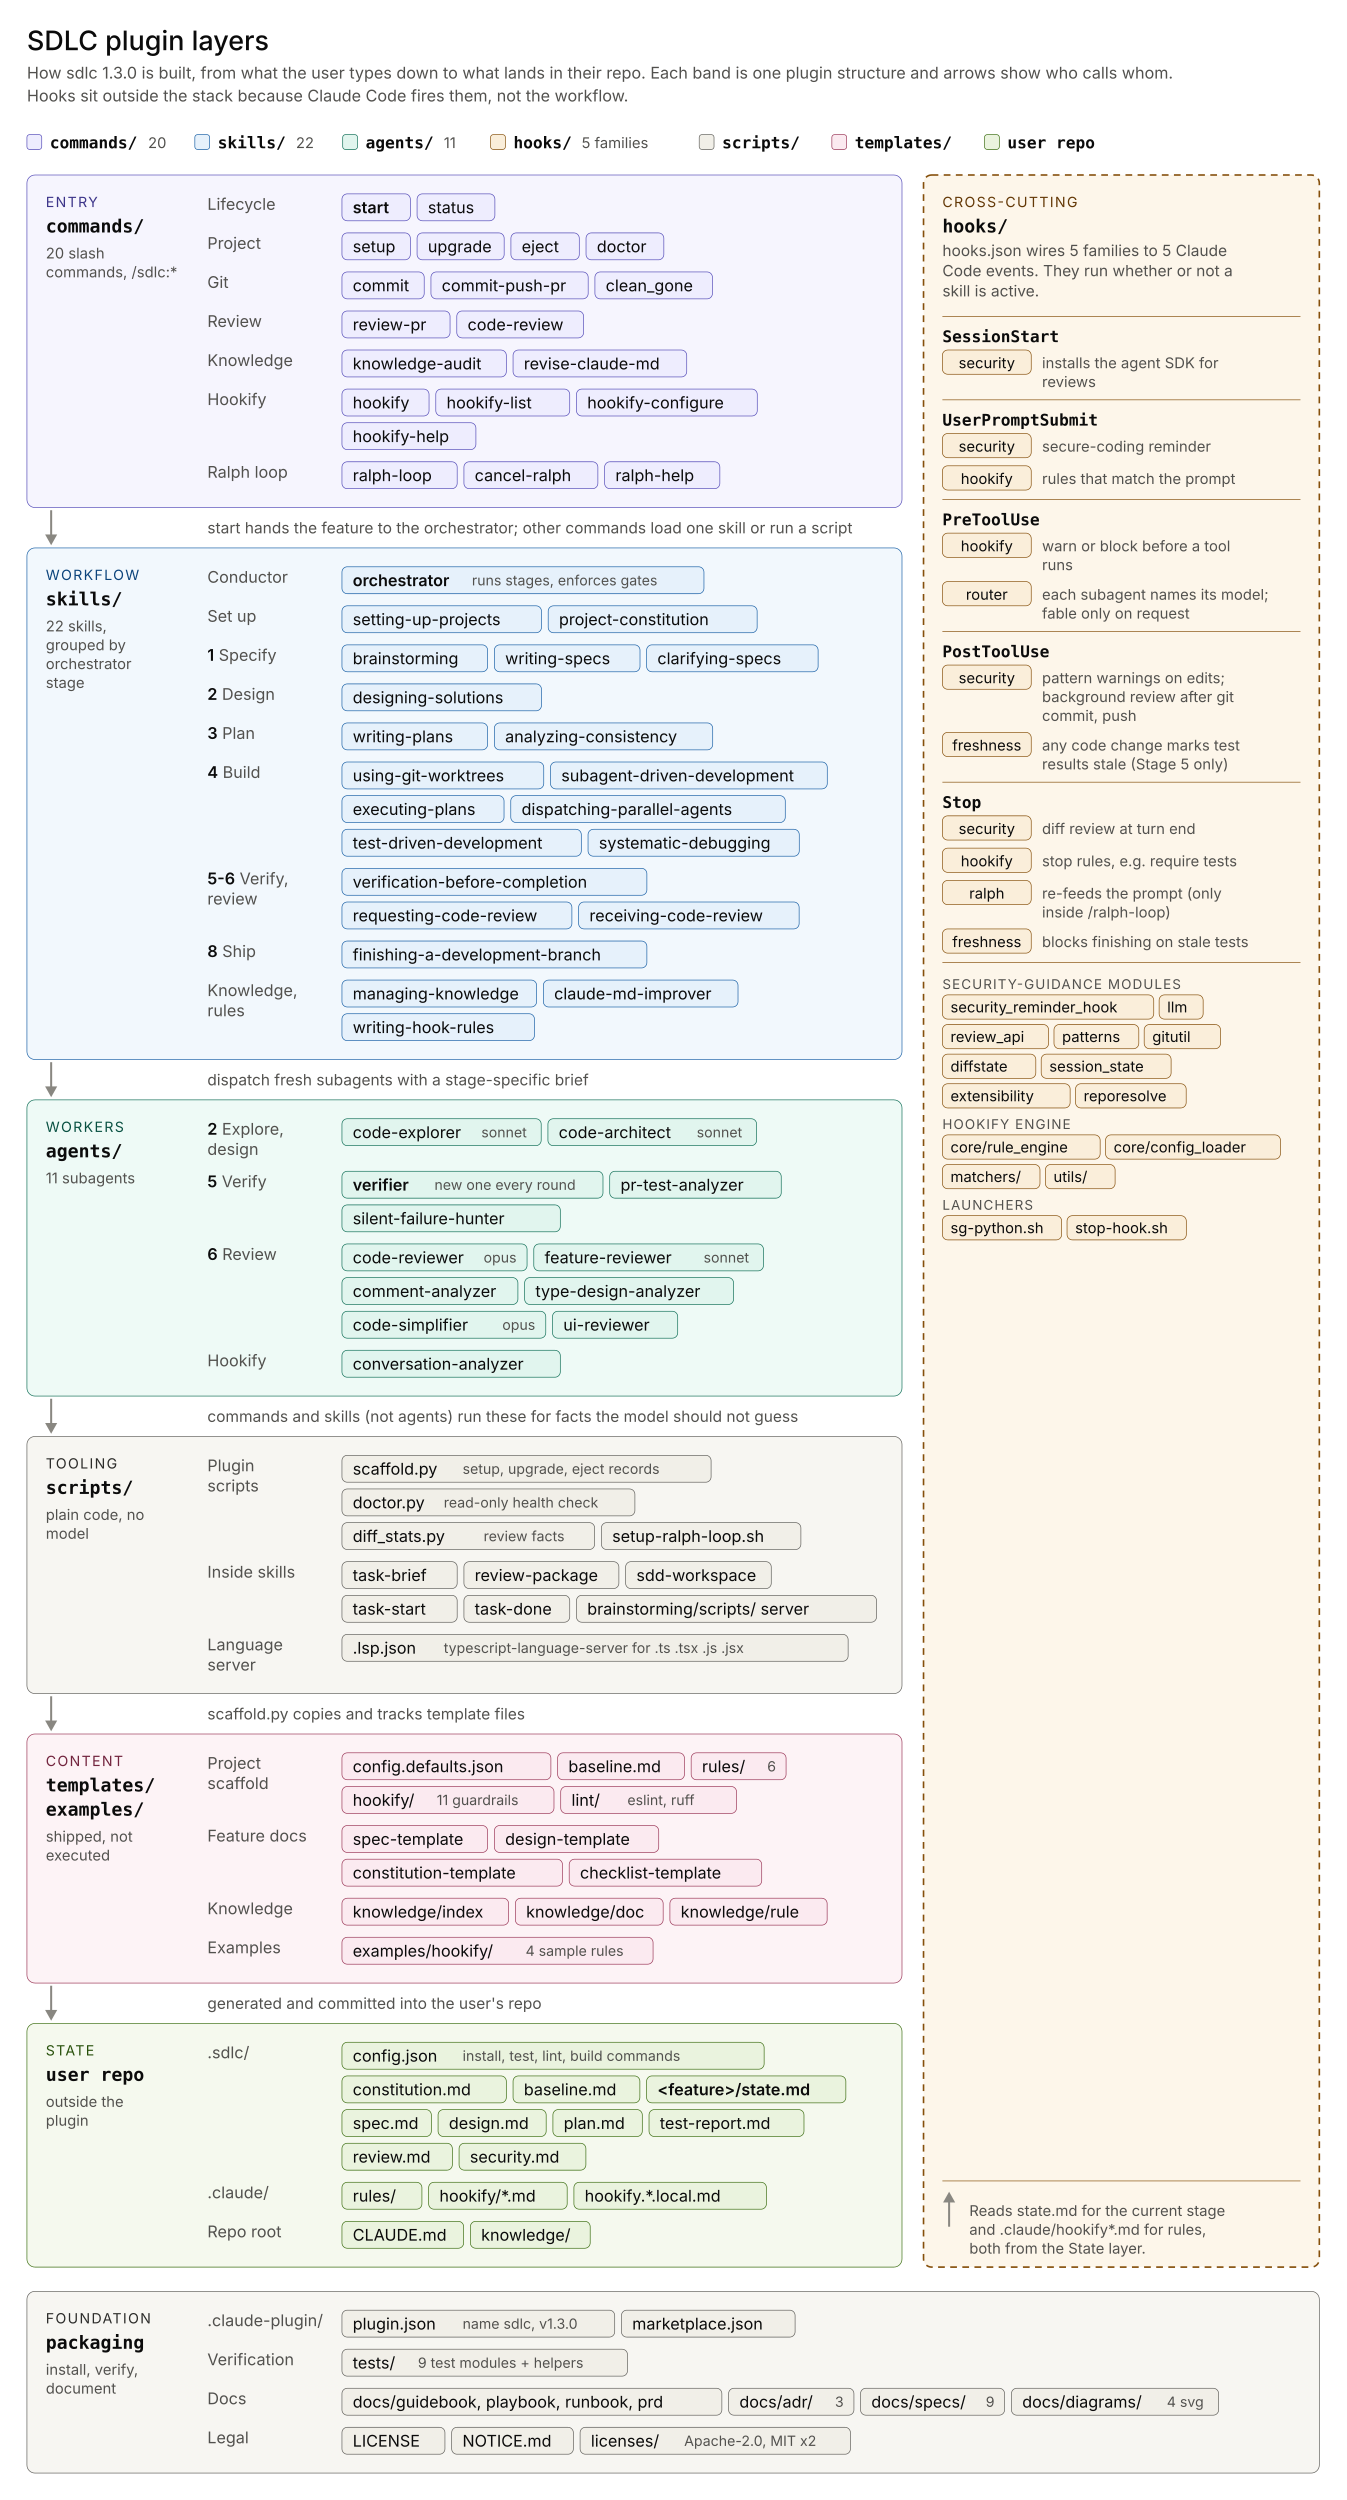
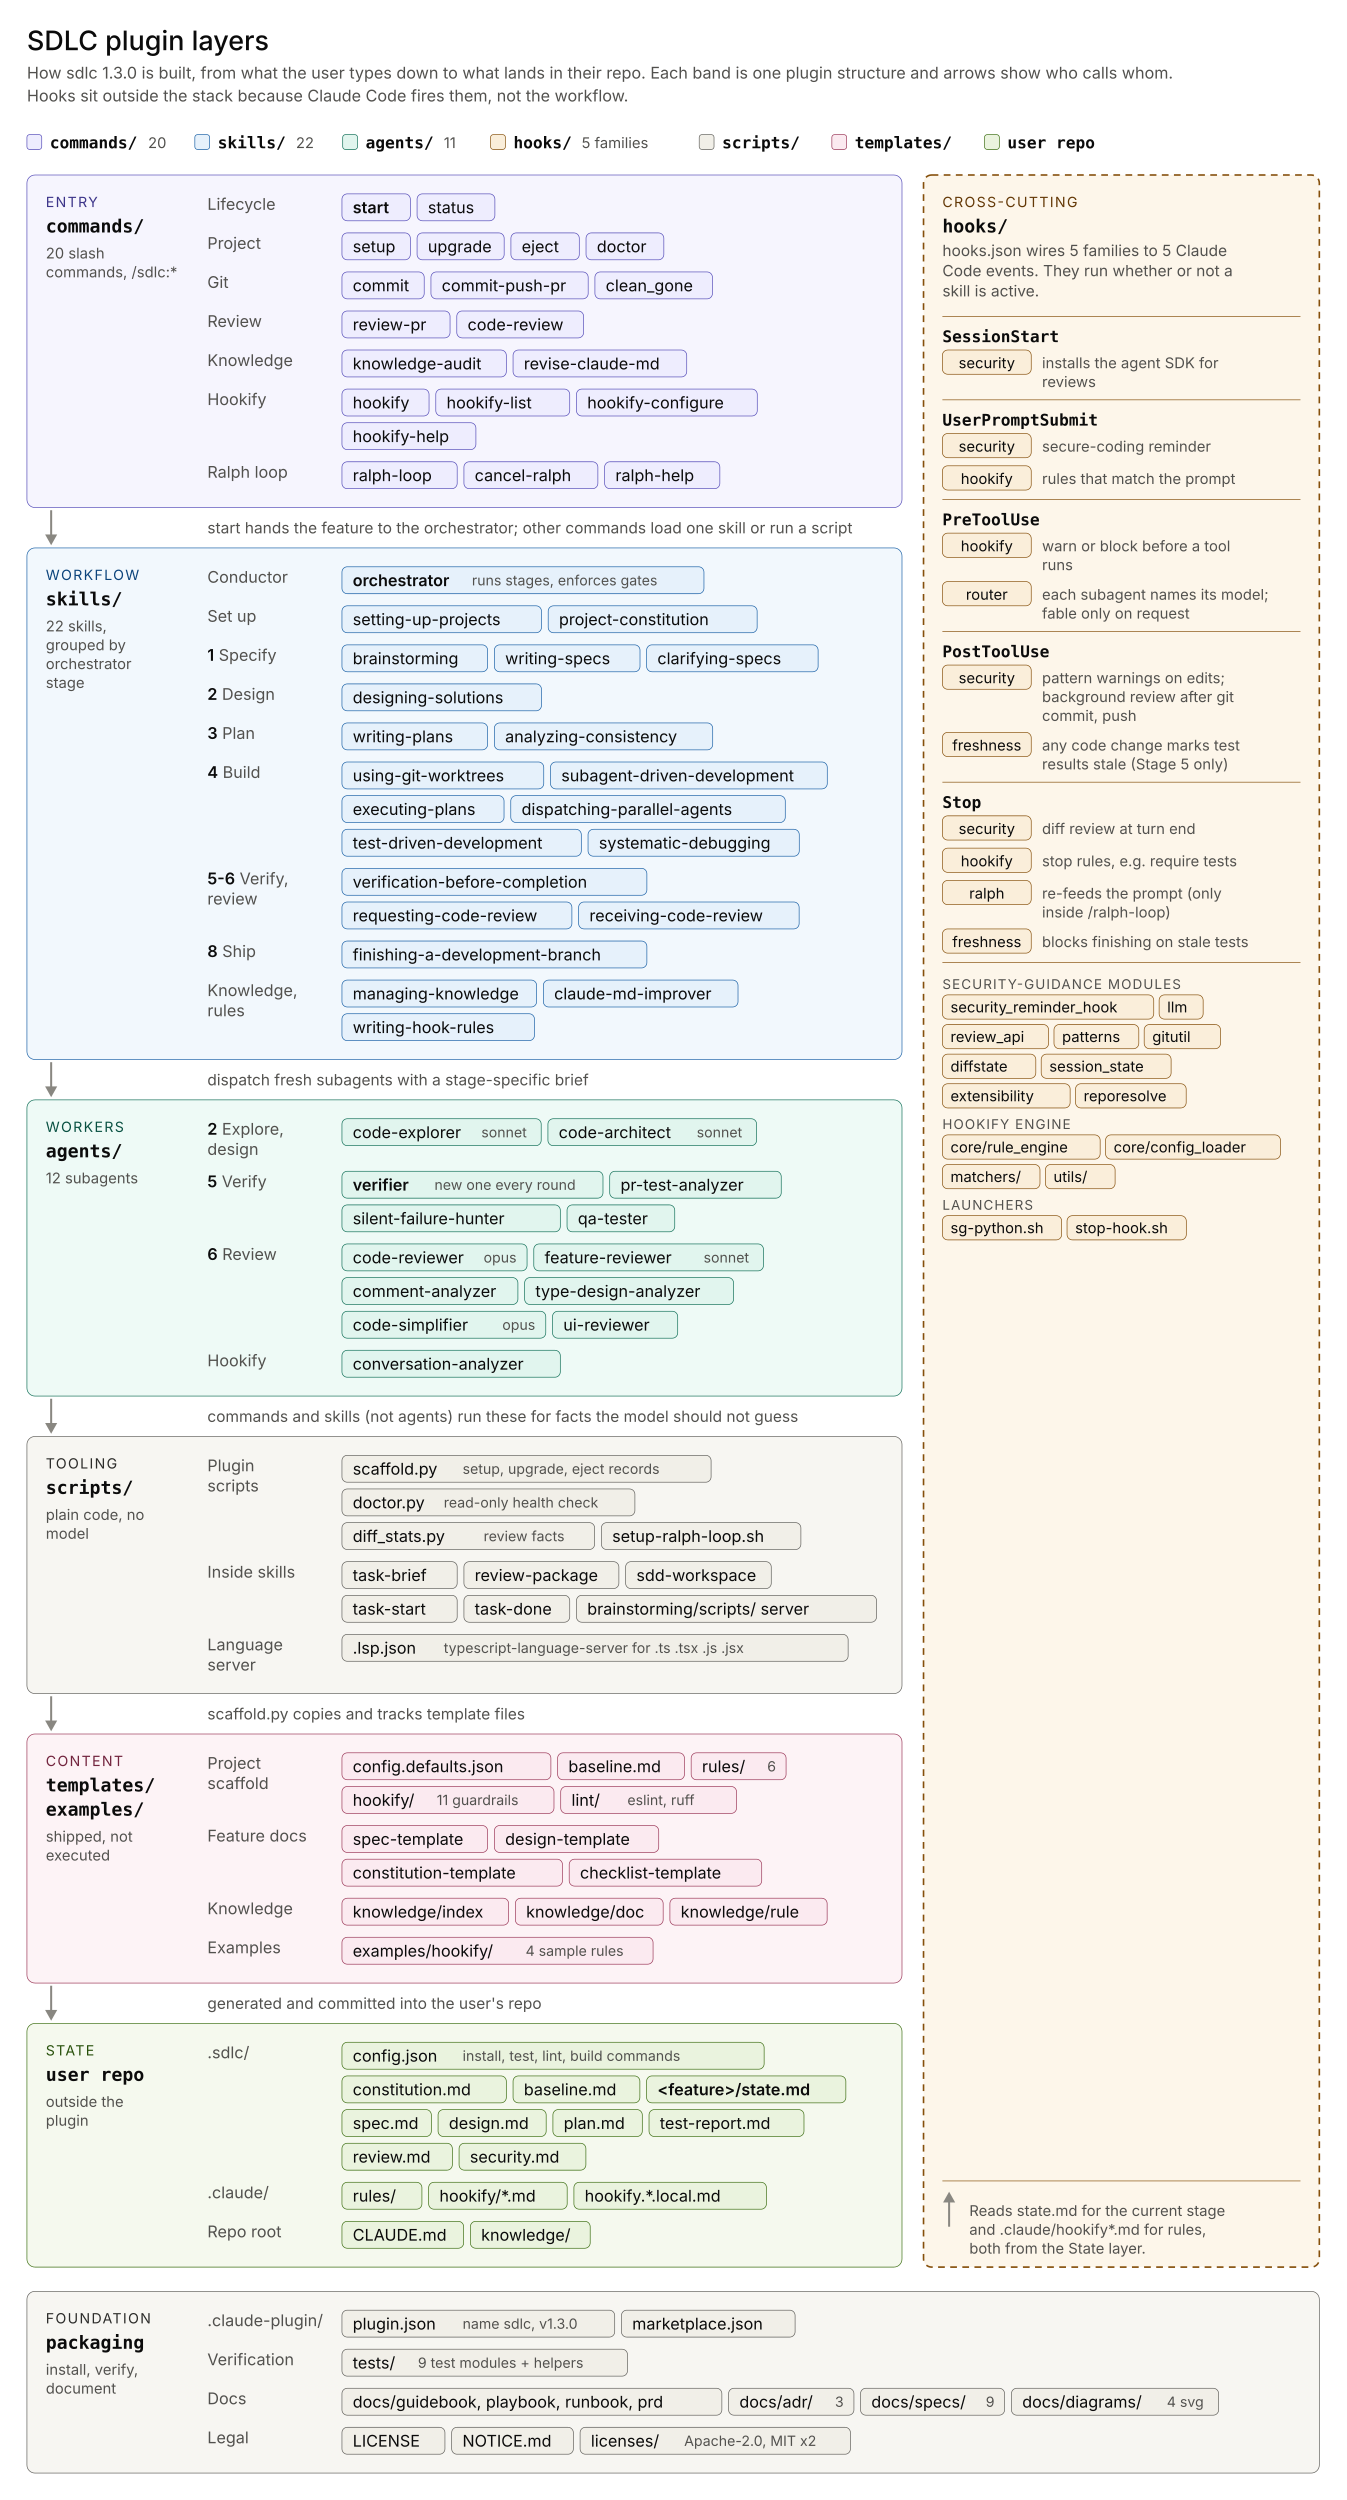
<svg xmlns="http://www.w3.org/2000/svg" width="100%" viewBox="0 0 1000 1857" role="img">
  <style>
text{font-family:anthropic-sans,-apple-system,"system-ui","Segoe UI",sans-serif;dominant-baseline:central;text-anchor:start}
.dir{font-family:ui-monospace,"SF Mono",Menlo,Consolas,monospace;font-weight:600}
.tx{fill:#0b0b0b}.mu{fill:#52514e}
.a{stroke:#898781;stroke-width:1.5;fill:none}.af{fill:#898781}
rect{stroke-width:.5}.sep{stroke-width:.5}
.panel{fill:none;stroke-width:1.2;stroke-dasharray:5 4}
.cmd .bd{fill:#f6f5fe}.cmd .ch{fill:#eeedfe}.cmd .bd,.cmd .ch,.cmd .panel{stroke:#534ab7}.cmd .eb{fill:#3c3489}
.skill .bd{fill:#f2f8fd}.skill .ch{fill:#e6f1fb}.skill .bd,.skill .ch{stroke:#185fa5}.skill .eb{fill:#0c447c}
.agent .bd{fill:#eefaf6}.agent .ch{fill:#e1f5ee}.agent .bd,.agent .ch{stroke:#0f6e56}.agent .eb{fill:#085041}
.hook .ch{fill:#faeeda}.hook .ch,.hook .panel,.hook .sep{stroke:#854f0b}.hook .panel{fill:#fdf6ea}.hook .eb{fill:#633806}
.tool .bd{fill:#f7f6f2}.tool .ch{fill:#f1efe8}.tool .bd,.tool .ch{stroke:#5f5e5a}.tool .eb{fill:#2c2c2a}
.tmpl .bd{fill:#fdf3f6}.tmpl .ch{fill:#fbeaf0}.tmpl .bd,.tmpl .ch{stroke:#993556}.tmpl .eb{fill:#72243e}
.state .bd{fill:#f5f9ee}.state .ch{fill:#eaf3de}.state .bd,.state .ch{stroke:#3b6d11}.state .eb{fill:#27500a}
@media (prefers-color-scheme:dark){
.tx{fill:#f0efea}.mu{fill:#aaa8a2}.a{stroke:#a09e96}.af{fill:#a09e96}
.cmd .bd{fill:#1d1b38}.cmd .ch{fill:#26244a}.cmd .bd,.cmd .ch,.cmd .panel{stroke:#a098f0}.cmd .eb{fill:#cecbfa}
.skill .bd{fill:#0c2036}.skill .ch{fill:#102a44}.skill .bd,.skill .ch{stroke:#6aa8e6}.skill .eb{fill:#b5d4f4}
.agent .bd{fill:#09271f}.agent .ch{fill:#0c3228}.agent .bd,.agent .ch{stroke:#5ac8a5}.agent .eb{fill:#aae6d4}
.hook .ch{fill:#3d2a10}.hook .ch,.hook .panel,.hook .sep{stroke:#e0a04c}.hook .panel{fill:#2f2010}.hook .eb{fill:#f5d9a8}
.tool .bd{fill:#232220}.tool .ch{fill:#2e2d2a}.tool .bd,.tool .ch{stroke:#a09e96}.tool .eb{fill:#d3d1c7}
.tmpl .bd{fill:#2e1520}.tmpl .ch{fill:#44192b}.tmpl .bd,.tmpl .ch{stroke:#e68aa8}.tmpl .eb{fill:#f4c0d1}
.state .bd{fill:#17240c}.state .ch{fill:#1f3310}.state .bd,.state .ch{stroke:#97c459}.state .eb{fill:#c0dd97}
}
</style>
  <text class="tx" x="20" y="30" font-size="20" font-weight="500">SDLC plugin layers</text>
  <text class="mu" x="20" y="54" font-size="12">How sdlc 1.3.0 is built, from what the user types down to what lands in their repo. Each band is one plugin structure and arrows show who calls whom.</text>
  <text class="mu" x="20" y="71" font-size="12">Hooks sit outside the stack because Claude Code fires them, not the workflow.</text>
  <g class="cmd">
    <rect class="ch" x="20" y="100" width="11" height="11" rx="2" />
  </g>
  <text class="tx dir" x="37" y="106" font-size="12">commands/</text>
  <text class="mu" x="109.96" y="106" font-size="11">20</text>
  <g class="skill">
    <rect class="ch" x="144.72" y="100" width="11" height="11" rx="2" />
  </g>
  <text class="tx dir" x="161.72" y="106" font-size="12">skills/</text>
  <text class="mu" x="219.8" y="106" font-size="11">22</text>
  <g class="agent">
    <rect class="ch" x="254.56" y="100" width="11" height="11" rx="2" />
  </g>
  <text class="tx dir" x="271.56" y="106" font-size="12">agents/</text>
  <text class="mu" x="329.64" y="106" font-size="11">11</text>
  <g class="hook">
    <rect class="ch" x="364.4" y="100" width="11" height="11" rx="2" />
  </g>
  <text class="tx dir" x="381.4" y="106" font-size="12">hooks/</text>
  <text class="mu" x="432.04" y="106" font-size="11">5 families</text>
  <g class="tool">
    <rect class="ch" x="519.38" y="100" width="11" height="11" rx="2" />
  </g>
  <text class="tx dir" x="536.38" y="106" font-size="12">scripts/</text>
  <g class="tmpl">
    <rect class="ch" x="617.9" y="100" width="11" height="11" rx="2" />
  </g>
  <text class="tx dir" x="634.9" y="106" font-size="12">templates/</text>
  <g class="state">
    <rect class="ch" x="731.3" y="100" width="11" height="11" rx="2" />
  </g>
  <text class="tx dir" x="748.3" y="106" font-size="12">user repo</text>
  <g class="cmd">
    <rect class="bd" x="20" y="130" width="650" height="247.0" rx="6" />
    <text class="eb" x="34.0" y="150.0" font-size="10.5" letter-spacing="1">ENTRY</text>
    <text class="dir tx" x="34.0" y="168.0" font-size="13.5">commands/</text>
    <text class="mu" x="34.0" y="188.0" font-size="11">20 slash</text>
    <text class="mu" x="34.0" y="202.0" font-size="11">commands, /sdlc:*</text>
    <text class="mu" x="154.0" y="151.5" font-size="12">Lifecycle</text>
    <rect class="ch" x="254.0" y="144.0" width="50.8" height="20" rx="4" stroke-width="1.2" />
    <text class="tx" x="262.0" y="154.0" font-size="12" font-weight="600">start</text>
    <rect class="ch" x="309.8" y="144.0" width="57.8" height="20" rx="4" />
    <text class="tx" x="317.8" y="154.0" font-size="12">status</text>
    <text class="mu" x="154.0" y="180.5" font-size="12">Project</text>
    <rect class="ch" x="254.0" y="173.0" width="50.8" height="20" rx="4" />
    <text class="tx" x="262.0" y="183.0" font-size="12">setup</text>
    <rect class="ch" x="309.8" y="173.0" width="64.7" height="20" rx="4" />
    <text class="tx" x="317.8" y="183.0" font-size="12">upgrade</text>
    <rect class="ch" x="379.5" y="173.0" width="50.8" height="20" rx="4" />
    <text class="tx" x="387.5" y="183.0" font-size="12">eject</text>
    <rect class="ch" x="435.3" y="173.0" width="57.8" height="20" rx="4" />
    <text class="tx" x="443.3" y="183.0" font-size="12">doctor</text>
    <text class="mu" x="154.0" y="209.5" font-size="12">Git</text>
    <rect class="ch" x="254.0" y="202.0" width="61.1" height="20" rx="4" />
    <text class="tx" x="262.0" y="212.0" font-size="12">commit</text>
    <rect class="ch" x="320.1" y="202.0" width="116.8" height="20" rx="4" />
    <text class="tx" x="328.1" y="212.0" font-size="12">commit-push-pr</text>
    <rect class="ch" x="441.9" y="202.0" width="87.3" height="20" rx="4" />
    <text class="tx" x="449.9" y="212.0" font-size="12">clean_gone</text>
    <text class="mu" x="154.0" y="238.5" font-size="12">Review</text>
    <rect class="ch" x="254.0" y="231.0" width="80.3" height="20" rx="4" />
    <text class="tx" x="262.0" y="241.0" font-size="12">review-pr</text>
    <rect class="ch" x="339.3" y="231.0" width="94.2" height="20" rx="4" />
    <text class="tx" x="347.3" y="241.0" font-size="12">code-review</text>
    <text class="mu" x="154.0" y="267.5" font-size="12">Knowledge</text>
    <rect class="ch" x="254.0" y="260.0" width="122.1" height="20" rx="4" />
    <text class="tx" x="262.0" y="270.0" font-size="12">knowledge-audit</text>
    <rect class="ch" x="381.1" y="260.0" width="129.0" height="20" rx="4" />
    <text class="tx" x="389.1" y="270.0" font-size="12">revise-claude-md</text>
    <text class="mu" x="154.0" y="296.5" font-size="12">Hookify</text>
    <rect class="ch" x="254.0" y="289.0" width="64.7" height="20" rx="4" />
    <text class="tx" x="262.0" y="299.0" font-size="12">hookify</text>
    <rect class="ch" x="323.7" y="289.0" width="99.5" height="20" rx="4" />
    <text class="tx" x="331.7" y="299.0" font-size="12">hookify-list</text>
    <rect class="ch" x="428.2" y="289.0" width="134.3" height="20" rx="4" />
    <text class="tx" x="436.2" y="299.0" font-size="12">hookify-configure</text>
    <rect class="ch" x="254.0" y="314.0" width="99.5" height="20" rx="4" />
    <text class="tx" x="262.0" y="324.0" font-size="12">hookify-help</text>
    <text class="mu" x="154.0" y="350.5" font-size="12">Ralph loop</text>
    <rect class="ch" x="254.0" y="343.0" width="85.6" height="20" rx="4" />
    <text class="tx" x="262.0" y="353.0" font-size="12">ralph-loop</text>
    <rect class="ch" x="344.6" y="343.0" width="99.5" height="20" rx="4" />
    <text class="tx" x="352.6" y="353.0" font-size="12">cancel-ralph</text>
    <rect class="ch" x="449.1" y="343.0" width="85.6" height="20" rx="4" />
    <text class="tx" x="457.1" y="353.0" font-size="12">ralph-help</text>
  </g>
  <line class="a" x1="38" y1="379" x2="38" y2="398" />
  <polygon class="af" points="33.5,397 42.5,397 38,405" />
  <text class="mu" x="154.0" y="392.0" font-size="11.5">start hands the feature to the orchestrator; other commands load one skill or run a script</text>
  <g class="skill">
    <rect class="bd" x="20" y="407" width="650" height="380.0" rx="6" />
    <text class="eb" x="34.0" y="427.0" font-size="10.5" letter-spacing="1">WORKFLOW</text>
    <text class="dir tx" x="34.0" y="445.0" font-size="13.5">skills/</text>
    <text class="mu" x="34.0" y="465.0" font-size="11">22 skills,</text>
    <text class="mu" x="34.0" y="479.0" font-size="11">grouped by</text>
    <text class="mu" x="34.0" y="493.0" font-size="11">orchestrator</text>
    <text class="mu" x="34.0" y="507.0" font-size="11">stage</text>
    <text class="mu" x="154.0" y="428.5" font-size="12">Conductor</text>
    <rect class="ch" x="254.0" y="421.0" width="268.9" height="20" rx="4" stroke-width="1.2" />
    <text class="tx" x="262.0" y="431.0" font-size="12" font-weight="600">orchestrator</text>
    <text class="mu" x="350.5" y="431.0" font-size="10.5">runs stages, enforces gates</text>
    <text class="mu" x="154.0" y="457.5" font-size="12">Set up</text>
    <rect class="ch" x="254.0" y="450.0" width="148.2" height="20" rx="4" />
    <text class="tx" x="262.0" y="460.0" font-size="12">setting-up-projects</text>
    <rect class="ch" x="407.2" y="450.0" width="155.2" height="20" rx="4" />
    <text class="tx" x="415.2" y="460.0" font-size="12">project-constitution</text>
    <text class="mu" x="154" y="486.5" font-size="12">
      <tspan class="tx" font-weight="600">1</tspan> Specify</text>
    <rect class="ch" x="254.0" y="479.0" width="108.2" height="20" rx="4" />
    <text class="tx" x="262.0" y="489.0" font-size="12">brainstorming</text>
    <rect class="ch" x="367.2" y="479.0" width="108.2" height="20" rx="4" />
    <text class="tx" x="375.2" y="489.0" font-size="12">writing-specs</text>
    <rect class="ch" x="480.3" y="479.0" width="127.4" height="20" rx="4" />
    <text class="tx" x="488.3" y="489.0" font-size="12">clarifying-specs</text>
    <text class="mu" x="154" y="515.5" font-size="12">
      <tspan class="tx" font-weight="600">2</tspan> Design</text>
    <rect class="ch" x="254.0" y="508.0" width="148.2" height="20" rx="4" />
    <text class="tx" x="262.0" y="518.0" font-size="12">designing-solutions</text>
    <text class="mu" x="154" y="544.5" font-size="12">
      <tspan class="tx" font-weight="600">3</tspan> Plan</text>
    <rect class="ch" x="254.0" y="537.0" width="108.2" height="20" rx="4" />
    <text class="tx" x="262.0" y="547.0" font-size="12">writing-plans</text>
    <rect class="ch" x="367.2" y="537.0" width="162.2" height="20" rx="4" />
    <text class="tx" x="375.2" y="547.0" font-size="12">analyzing-consistency</text>
    <text class="mu" x="154" y="573.5" font-size="12">
      <tspan class="tx" font-weight="600">4</tspan> Build</text>
    <rect class="ch" x="254.0" y="566.0" width="149.9" height="20" rx="4" />
    <text class="tx" x="262.0" y="576.0" font-size="12">using-git-worktrees</text>
    <rect class="ch" x="408.9" y="566.0" width="205.6" height="20" rx="4" />
    <text class="tx" x="416.9" y="576.0" font-size="12">subagent-driven-development</text>
    <rect class="ch" x="254.0" y="591.0" width="120.4" height="20" rx="4" />
    <text class="tx" x="262.0" y="601.0" font-size="12">executing-plans</text>
    <rect class="ch" x="379.4" y="591.0" width="203.9" height="20" rx="4" />
    <text class="tx" x="387.4" y="601.0" font-size="12">dispatching-parallel-agents</text>
    <rect class="ch" x="254.0" y="616.0" width="177.8" height="20" rx="4" />
    <text class="tx" x="262.0" y="626.0" font-size="12">test-driven-development</text>
    <rect class="ch" x="436.8" y="616.0" width="156.9" height="20" rx="4" />
    <text class="tx" x="444.8" y="626.0" font-size="12">systematic-debugging</text>
    <text class="mu" x="154" y="652.5" font-size="12">
      <tspan class="tx" font-weight="600">5-6</tspan> Verify,</text>
    <text class="mu" x="154.0" y="667.5" font-size="12">review</text>
    <rect class="ch" x="254.0" y="645.0" width="226.5" height="20" rx="4" />
    <text class="tx" x="262.0" y="655.0" font-size="12">verification-before-completion</text>
    <rect class="ch" x="254.0" y="670.0" width="170.8" height="20" rx="4" />
    <text class="tx" x="262.0" y="680.0" font-size="12">requesting-code-review</text>
    <rect class="ch" x="429.8" y="670.0" width="163.8" height="20" rx="4" />
    <text class="tx" x="437.8" y="680.0" font-size="12">receiving-code-review</text>
    <text class="mu" x="154" y="706.5" font-size="12">
      <tspan class="tx" font-weight="600">8</tspan> Ship</text>
    <rect class="ch" x="254.0" y="699.0" width="226.5" height="20" rx="4" />
    <text class="tx" x="262.0" y="709.0" font-size="12">finishing-a-development-branch</text>
    <text class="mu" x="154.0" y="735.5" font-size="12">Knowledge,</text>
    <text class="mu" x="154.0" y="750.5" font-size="12">rules</text>
    <rect class="ch" x="254.0" y="728.0" width="144.6" height="20" rx="4" />
    <text class="tx" x="262.0" y="738.0" font-size="12">managing-knowledge</text>
    <rect class="ch" x="403.6" y="728.0" width="144.6" height="20" rx="4" />
    <text class="tx" x="411.6" y="738.0" font-size="12">claude-md-improver</text>
    <rect class="ch" x="254.0" y="753.0" width="143.0" height="20" rx="4" />
    <text class="tx" x="262.0" y="763.0" font-size="12">writing-hook-rules</text>
  </g>
  <line class="a" x1="38" y1="789" x2="38" y2="808" />
  <polygon class="af" points="33.5,807 42.5,807 38,815" />
  <text class="mu" x="154.0" y="802.0" font-size="11.5">dispatch fresh subagents with a stage-specific brief</text>
  <g class="agent">
    <rect class="bd" x="20" y="817" width="650" height="220.0" rx="6" />
    <text class="eb" x="34.0" y="837.0" font-size="10.5" letter-spacing="1">WORKERS</text>
    <text class="dir tx" x="34.0" y="855.0" font-size="13.5">agents/</text>
-     <text class="mu" x="34.0" y="875.0" font-size="11">11 subagents</text>
+     <text class="mu" x="34.0" y="875.0" font-size="11">12 subagents</text>
    <text class="mu" x="154" y="838.5" font-size="12">
      <tspan class="tx" font-weight="600">2</tspan> Explore,</text>
    <text class="mu" x="154.0" y="853.5" font-size="12">design</text>
    <rect class="ch" x="254.0" y="831.0" width="148.0" height="20" rx="4" />
    <text class="tx" x="262.0" y="841.0" font-size="12">code-explorer</text>
    <text class="mu" x="357.5" y="841.0" font-size="10.5">sonnet</text>
    <rect class="ch" x="407.0" y="831.0" width="155.0" height="20" rx="4" />
    <text class="tx" x="415.0" y="841.0" font-size="12">code-architect</text>
    <text class="mu" x="517.5" y="841.0" font-size="10.5">sonnet</text>
    <text class="mu" x="154" y="877.5" font-size="12">
      <tspan class="tx" font-weight="600">5</tspan> Verify</text>
    <rect class="ch" x="254.0" y="870.0" width="193.9" height="20" rx="4" stroke-width="1.2" />
    <text class="tx" x="262.0" y="880.0" font-size="12" font-weight="600">verifier</text>
    <text class="mu" x="322.7" y="880.0" font-size="10.5">new one every round</text>
    <rect class="ch" x="452.9" y="870.0" width="127.4" height="20" rx="4" />
    <text class="tx" x="460.9" y="880.0" font-size="12">pr-test-analyzer</text>
    <rect class="ch" x="254.0" y="895.0" width="162.2" height="20" rx="4" />
    <text class="tx" x="262.0" y="905.0" font-size="12">silent-failure-hunter</text>
+     <rect class="ch" x="421.2" y="895.0" width="80.0" height="20" rx="4" />
+     <text class="tx" x="429.2" y="905.0" font-size="12">qa-tester</text>
    <text class="mu" x="154" y="931.5" font-size="12">
      <tspan class="tx" font-weight="600">6</tspan> Review</text>
    <rect class="ch" x="254.0" y="924.0" width="137.5" height="20" rx="4" />
    <text class="tx" x="262.0" y="934.0" font-size="12">code-reviewer</text>
    <text class="mu" x="359.2" y="934.0" font-size="10.5">opus</text>
    <rect class="ch" x="396.5" y="924.0" width="170.6" height="20" rx="4" />
    <text class="tx" x="404.5" y="934.0" font-size="12">feature-reviewer</text>
    <text class="mu" x="522.6" y="934.0" font-size="10.5">sonnet</text>
    <rect class="ch" x="254.0" y="949.0" width="130.7" height="20" rx="4" />
    <text class="tx" x="262.0" y="959.0" font-size="12">comment-analyzer</text>
    <rect class="ch" x="389.7" y="949.0" width="155.2" height="20" rx="4" />
    <text class="tx" x="397.7" y="959.0" font-size="12">type-design-analyzer</text>
    <rect class="ch" x="254.0" y="974.0" width="151.4" height="20" rx="4" />
    <text class="tx" x="262.0" y="984.0" font-size="12">code-simplifier</text>
    <text class="mu" x="373.1" y="984.0" font-size="10.5">opus</text>
    <rect class="ch" x="410.4" y="974.0" width="93.0" height="20" rx="4" />
    <text class="tx" x="418.4" y="984.0" font-size="12">ui-reviewer</text>
    <text class="mu" x="154.0" y="1010.5" font-size="12">Hookify</text>
    <rect class="ch" x="254.0" y="1003.0" width="162.2" height="20" rx="4" />
    <text class="tx" x="262.0" y="1013.0" font-size="12">conversation-analyzer</text>
  </g>
  <line class="a" x1="38" y1="1039" x2="38" y2="1058" />
  <polygon class="af" points="33.5,1057 42.5,1057 38,1065" />
  <text class="mu" x="154.0" y="1052.0" font-size="11.5">commands and skills (not agents) run these for facts the model should not guess</text>
  <g class="tool">
    <rect class="bd" x="20" y="1067" width="650" height="191.0" rx="6" />
    <text class="eb" x="34.0" y="1087.0" font-size="10.5" letter-spacing="1">TOOLING</text>
    <text class="dir tx" x="34.0" y="1105.0" font-size="13.5">scripts/</text>
    <text class="mu" x="34.0" y="1125.0" font-size="11">plain code, no</text>
    <text class="mu" x="34.0" y="1139.0" font-size="11">model</text>
    <text class="mu" x="154.0" y="1088.5" font-size="12">Plugin</text>
    <text class="mu" x="154.0" y="1103.5" font-size="12">scripts</text>
    <rect class="ch" x="254.0" y="1081.0" width="274.2" height="20" rx="4" />
    <text class="tx" x="262.0" y="1091.0" font-size="12">scaffold.py</text>
    <text class="mu" x="343.6" y="1091.0" font-size="10.5">setup, upgrade, eject records</text>
    <rect class="ch" x="254.0" y="1106.0" width="217.6" height="20" rx="4" />
    <text class="tx" x="262.0" y="1116.0" font-size="12">doctor.py</text>
    <text class="mu" x="329.6" y="1116.0" font-size="10.5">read-only health check</text>
    <rect class="ch" x="254.0" y="1131.0" width="187.7" height="20" rx="4" />
    <text class="tx" x="262.0" y="1141.0" font-size="12">diff_stats.py</text>
    <text class="mu" x="359.2" y="1141.0" font-size="10.5">review facts</text>
    <rect class="ch" x="446.7" y="1131.0" width="148.2" height="20" rx="4" />
    <text class="tx" x="454.7" y="1141.0" font-size="12">setup-ralph-loop.sh</text>
    <text class="mu" x="154.0" y="1167.5" font-size="12">Inside skills</text>
    <rect class="ch" x="254.0" y="1160.0" width="85.6" height="20" rx="4" />
    <text class="tx" x="262.0" y="1170.0" font-size="12">task-brief</text>
    <rect class="ch" x="344.6" y="1160.0" width="115.1" height="20" rx="4" />
    <text class="tx" x="352.6" y="1170.0" font-size="12">review-package</text>
    <rect class="ch" x="464.7" y="1160.0" width="108.2" height="20" rx="4" />
    <text class="tx" x="472.7" y="1170.0" font-size="12">sdd-workspace</text>
    <rect class="ch" x="254.0" y="1185.0" width="85.6" height="20" rx="4" />
    <text class="tx" x="262.0" y="1195.0" font-size="12">task-start</text>
    <rect class="ch" x="344.6" y="1185.0" width="78.6" height="20" rx="4" />
    <text class="tx" x="352.6" y="1195.0" font-size="12">task-done</text>
    <rect class="ch" x="428.2" y="1185.0" width="222.9" height="20" rx="4" />
    <text class="tx" x="436.2" y="1195.0" font-size="12">brainstorming/scripts/ server</text>
    <text class="mu" x="154.0" y="1221.5" font-size="12">Language</text>
    <text class="mu" x="154.0" y="1236.5" font-size="12">server</text>
    <rect class="ch" x="254.0" y="1214.0" width="376.0" height="20" rx="4" />
    <text class="tx" x="262.0" y="1224.0" font-size="12">.lsp.json</text>
    <text class="mu" x="329.6" y="1224.0" font-size="10.5">typescript-language-server for .ts .tsx .js .jsx</text>
  </g>
  <line class="a" x1="38" y1="1260" x2="38" y2="1279" />
  <polygon class="af" points="33.5,1278 42.5,1278 38,1286" />
  <text class="mu" x="154.0" y="1273.0" font-size="11.5">scaffold.py copies and tracks template files</text>
  <g class="tmpl">
    <rect class="bd" x="20" y="1288" width="650" height="185.0" rx="6" />
    <text class="eb" x="34.0" y="1308.0" font-size="10.5" letter-spacing="1">CONTENT</text>
    <text class="dir tx" x="34.0" y="1326.0" font-size="13.5">templates/</text>
    <text class="dir tx" x="34.0" y="1344.0" font-size="13.5">examples/</text>
    <text class="mu" x="34.0" y="1364.0" font-size="11">shipped, not</text>
    <text class="mu" x="34.0" y="1378.0" font-size="11">executed</text>
    <text class="mu" x="154.0" y="1309.5" font-size="12">Project</text>
    <text class="mu" x="154.0" y="1324.5" font-size="12">scaffold</text>
    <rect class="ch" x="254.0" y="1302.0" width="155.2" height="20" rx="4" />
    <text class="tx" x="262.0" y="1312.0" font-size="12">config.defaults.json</text>
    <rect class="ch" x="414.2" y="1302.0" width="94.2" height="20" rx="4" />
    <text class="tx" x="422.2" y="1312.0" font-size="12">baseline.md</text>
    <rect class="ch" x="513.4" y="1302.0" width="70.5" height="20" rx="4" />
    <text class="tx" x="521.4" y="1312.0" font-size="12">rules/</text>
    <text class="mu" x="569.9" y="1312.0" font-size="10.5">6</text>
    <rect class="ch" x="254.0" y="1327.0" width="157.5" height="20" rx="4" />
    <text class="tx" x="262.0" y="1337.0" font-size="12">hookify/</text>
    <text class="mu" x="324.4" y="1337.0" font-size="10.5">11 guardrails</text>
    <rect class="ch" x="416.5" y="1327.0" width="130.6" height="20" rx="4" />
    <text class="tx" x="424.5" y="1337.0" font-size="12">lint/</text>
    <text class="mu" x="466.0" y="1337.0" font-size="10.5">eslint, ruff</text>
    <text class="mu" x="154.0" y="1363.5" font-size="12">Feature docs</text>
    <rect class="ch" x="254.0" y="1356.0" width="108.2" height="20" rx="4" />
    <text class="tx" x="262.0" y="1366.0" font-size="12">spec-template</text>
    <rect class="ch" x="367.2" y="1356.0" width="122.1" height="20" rx="4" />
    <text class="tx" x="375.2" y="1366.0" font-size="12">design-template</text>
    <rect class="ch" x="254.0" y="1381.0" width="163.8" height="20" rx="4" />
    <text class="tx" x="262.0" y="1391.0" font-size="12">constitution-template</text>
    <rect class="ch" x="422.8" y="1381.0" width="143.0" height="20" rx="4" />
    <text class="tx" x="430.8" y="1391.0" font-size="12">checklist-template</text>
    <text class="mu" x="154.0" y="1417.5" font-size="12">Knowledge</text>
    <rect class="ch" x="254.0" y="1410.0" width="123.8" height="20" rx="4" />
    <text class="tx" x="262.0" y="1420.0" font-size="12">knowledge/index</text>
    <rect class="ch" x="382.8" y="1410.0" width="109.8" height="20" rx="4" />
    <text class="tx" x="390.8" y="1420.0" font-size="12">knowledge/doc</text>
    <rect class="ch" x="497.6" y="1410.0" width="116.8" height="20" rx="4" />
    <text class="tx" x="505.6" y="1420.0" font-size="12">knowledge/rule</text>
    <text class="mu" x="154.0" y="1446.5" font-size="12">Examples</text>
    <rect class="ch" x="254.0" y="1439.0" width="231.1" height="20" rx="4" />
    <text class="tx" x="262.0" y="1449.0" font-size="12">examples/hookify/</text>
    <text class="mu" x="390.4" y="1449.0" font-size="10.5">4 sample rules</text>
  </g>
  <line class="a" x1="38" y1="1475" x2="38" y2="1494" />
  <polygon class="af" points="33.5,1493 42.5,1493 38,1501" />
  <text class="mu" x="154.0" y="1488.0" font-size="11.5">generated and committed into the user's repo</text>
  <g class="state">
    <rect class="bd" x="20" y="1503" width="650" height="181.0" rx="6" />
    <text class="eb" x="34.0" y="1523.0" font-size="10.5" letter-spacing="1">STATE</text>
    <text class="dir tx" x="34.0" y="1541.0" font-size="13.5">user repo</text>
    <text class="mu" x="34.0" y="1561.0" font-size="11">outside the</text>
    <text class="mu" x="34.0" y="1575.0" font-size="11">plugin</text>
    <text class="mu" x="154.0" y="1524.5" font-size="12">.sdlc/</text>
    <rect class="ch" x="254.0" y="1517.0" width="313.6" height="20" rx="4" />
    <text class="tx" x="262.0" y="1527.0" font-size="12">config.json</text>
    <text class="mu" x="343.6" y="1527.0" font-size="10.5">install, test, lint, build commands</text>
    <rect class="ch" x="254.0" y="1542.0" width="122.1" height="20" rx="4" />
    <text class="tx" x="262.0" y="1552.0" font-size="12">constitution.md</text>
    <rect class="ch" x="381.1" y="1542.0" width="94.2" height="20" rx="4" />
    <text class="tx" x="389.1" y="1552.0" font-size="12">baseline.md</text>
    <rect class="ch" x="480.3" y="1542.0" width="148.0" height="20" rx="4" stroke-width="1.2" />
    <text class="tx" x="488.3" y="1552.0" font-size="12" font-weight="600">&lt;feature&gt;/state.md</text>
    <rect class="ch" x="254.0" y="1567.0" width="66.4" height="20" rx="4" />
    <text class="tx" x="262.0" y="1577.0" font-size="12">spec.md</text>
    <rect class="ch" x="325.4" y="1567.0" width="80.3" height="20" rx="4" />
    <text class="tx" x="333.4" y="1577.0" font-size="12">design.md</text>
    <rect class="ch" x="410.7" y="1567.0" width="66.4" height="20" rx="4" />
    <text class="tx" x="418.7" y="1577.0" font-size="12">plan.md</text>
    <rect class="ch" x="482.1" y="1567.0" width="115.1" height="20" rx="4" />
    <text class="tx" x="490.1" y="1577.0" font-size="12">test-report.md</text>
    <rect class="ch" x="254.0" y="1592.0" width="82.0" height="20" rx="4" />
    <text class="tx" x="262.0" y="1602.0" font-size="12">review.md</text>
    <rect class="ch" x="341.0" y="1592.0" width="94.2" height="20" rx="4" />
    <text class="tx" x="349.0" y="1602.0" font-size="12">security.md</text>
    <text class="mu" x="154.0" y="1628.5" font-size="12">.claude/</text>
    <rect class="ch" x="254.0" y="1621.0" width="59.4" height="20" rx="4" />
    <text class="tx" x="262.0" y="1631.0" font-size="12">rules/</text>
    <rect class="ch" x="318.4" y="1621.0" width="102.9" height="20" rx="4" />
    <text class="tx" x="326.4" y="1631.0" font-size="12">hookify/*.md</text>
    <rect class="ch" x="426.3" y="1621.0" width="143.0" height="20" rx="4" />
    <text class="tx" x="434.3" y="1631.0" font-size="12">hookify.*.local.md</text>
    <text class="mu" x="154.0" y="1657.5" font-size="12">Repo root</text>
    <rect class="ch" x="254.0" y="1650.0" width="90.4" height="20" rx="4" />
    <text class="tx" x="262.0" y="1660.0" font-size="12">CLAUDE.md</text>
    <rect class="ch" x="349.4" y="1650.0" width="89.0" height="20" rx="4" />
    <text class="tx" x="357.4" y="1660.0" font-size="12">knowledge/</text>
  </g>
  <g class="hook">
    <rect class="panel" x="686" y="130" width="294" height="1554.0" rx="6" />
  </g>
  <g class="hook">
    <text class="eb" x="700.0" y="150.0" font-size="10.5" letter-spacing="1">CROSS-CUTTING</text>
    <text class="dir tx" x="700.0" y="168.0" font-size="13.5">hooks/</text>
    <text class="mu" x="700.0" y="186.0" font-size="11.5">hooks.json wires 5 families to 5 Claude</text>
    <text class="mu" x="700.0" y="201.0" font-size="11.5">Code events. They run whether or not a</text>
    <text class="mu" x="700.0" y="216.0" font-size="11.5">skill is active.</text>
    <line class="sep" x1="700" y1="235" x2="966" y2="235" />
    <text class="dir tx" x="700.0" y="250.0" font-size="12">SessionStart</text>
    <rect class="ch" x="700" y="260.0" width="66" height="18" rx="4" />
    <text class="tx" x="733.0" y="269.5" font-size="11" style="text-anchor:middle">security</text>
    <text class="mu" x="774.0" y="269.5" font-size="11">installs the agent SDK for</text>
    <text class="mu" x="774.0" y="283.5" font-size="11">reviews</text>
    <line class="sep" x1="700" y1="297" x2="966" y2="297" />
    <text class="dir tx" x="700.0" y="312.0" font-size="12">UserPromptSubmit</text>
    <rect class="ch" x="700" y="322.0" width="66" height="18" rx="4" />
    <text class="tx" x="733.0" y="331.5" font-size="11" style="text-anchor:middle">security</text>
    <text class="mu" x="774.0" y="331.5" font-size="11">secure-coding reminder</text>
    <rect class="ch" x="700" y="346.0" width="66" height="18" rx="4" />
    <text class="tx" x="733.0" y="355.5" font-size="11" style="text-anchor:middle">hookify</text>
    <text class="mu" x="774.0" y="355.5" font-size="11">rules that match the prompt</text>
    <line class="sep" x1="700" y1="371" x2="966" y2="371" />
    <text class="dir tx" x="700.0" y="386.0" font-size="12">PreToolUse</text>
    <rect class="ch" x="700" y="396.0" width="66" height="18" rx="4" />
    <text class="tx" x="733.0" y="405.5" font-size="11" style="text-anchor:middle">hookify</text>
    <text class="mu" x="774.0" y="405.5" font-size="11">warn or block before a tool</text>
    <text class="mu" x="774.0" y="419.5" font-size="11">runs</text>
    <rect class="ch" x="700" y="432.0" width="66" height="18" rx="4" />
    <text class="tx" x="733.0" y="441.5" font-size="11" style="text-anchor:middle">router</text>
    <text class="mu" x="774.0" y="441.5" font-size="11">each subagent names its model;</text>
    <text class="mu" x="774.0" y="455.5" font-size="11">fable only on request</text>
    <line class="sep" x1="700" y1="469" x2="966" y2="469" />
    <text class="dir tx" x="700.0" y="484.0" font-size="12">PostToolUse</text>
    <rect class="ch" x="700" y="494.0" width="66" height="18" rx="4" />
    <text class="tx" x="733.0" y="503.5" font-size="11" style="text-anchor:middle">security</text>
    <text class="mu" x="774.0" y="503.5" font-size="11">pattern warnings on edits;</text>
    <text class="mu" x="774.0" y="517.5" font-size="11">background review after git</text>
    <text class="mu" x="774.0" y="531.5" font-size="11">commit, push</text>
    <rect class="ch" x="700" y="544.0" width="66" height="18" rx="4" />
    <text class="tx" x="733.0" y="553.5" font-size="11" style="text-anchor:middle">freshness</text>
    <text class="mu" x="774.0" y="553.5" font-size="11">any code change marks test</text>
    <text class="mu" x="774.0" y="567.5" font-size="11">results stale (Stage 5 only)</text>
    <line class="sep" x1="700" y1="581" x2="966" y2="581" />
    <text class="dir tx" x="700.0" y="596.0" font-size="12">Stop</text>
    <rect class="ch" x="700" y="606.0" width="66" height="18" rx="4" />
    <text class="tx" x="733.0" y="615.5" font-size="11" style="text-anchor:middle">security</text>
    <text class="mu" x="774.0" y="615.5" font-size="11">diff review at turn end</text>
    <rect class="ch" x="700" y="630.0" width="66" height="18" rx="4" />
    <text class="tx" x="733.0" y="639.5" font-size="11" style="text-anchor:middle">hookify</text>
    <text class="mu" x="774.0" y="639.5" font-size="11">stop rules, e.g. require tests</text>
    <rect class="ch" x="700" y="654.0" width="66" height="18" rx="4" />
    <text class="tx" x="733.0" y="663.5" font-size="11" style="text-anchor:middle">ralph</text>
    <text class="mu" x="774.0" y="663.5" font-size="11">re-feeds the prompt (only</text>
    <text class="mu" x="774.0" y="677.5" font-size="11">inside /ralph-loop)</text>
    <rect class="ch" x="700" y="690.0" width="66" height="18" rx="4" />
    <text class="tx" x="733.0" y="699.5" font-size="11" style="text-anchor:middle">freshness</text>
    <text class="mu" x="774.0" y="699.5" font-size="11">blocks finishing on stale tests</text>
    <line class="sep" x1="700" y1="715" x2="966" y2="715" />
    <text class="mu" x="700.0" y="731.0" font-size="10" letter-spacing="0.8">SECURITY-GUIDANCE MODULES</text>
    <rect class="ch" x="700.0" y="739.0" width="157.0" height="18" rx="4" />
    <text class="tx" x="706.0" y="748.0" font-size="11">security_reminder_hook</text>
    <rect class="ch" x="861.0" y="739.0" width="32.7" height="18" rx="4" />
    <text class="tx" x="867.0" y="748.0" font-size="11">llm</text>
    <rect class="ch" x="700.0" y="761.0" width="78.9" height="18" rx="4" />
    <text class="tx" x="706.0" y="770.0" font-size="11">review_api</text>
    <rect class="ch" x="782.9" y="761.0" width="63.0" height="18" rx="4" />
    <text class="tx" x="788.9" y="770.0" font-size="11">patterns</text>
    <rect class="ch" x="849.9" y="761.0" width="56.7" height="18" rx="4" />
    <text class="tx" x="855.9" y="770.0" font-size="11">gitutil</text>
    <rect class="ch" x="700.0" y="783.0" width="69.4" height="18" rx="4" />
    <text class="tx" x="706.0" y="792.0" font-size="11">diffstate</text>
    <rect class="ch" x="773.4" y="783.0" width="96.5" height="18" rx="4" />
    <text class="tx" x="779.4" y="792.0" font-size="11">session_state</text>
    <rect class="ch" x="700.0" y="805.0" width="94.9" height="18" rx="4" />
    <text class="tx" x="706.0" y="814.0" font-size="11">extensibility</text>
    <rect class="ch" x="798.9" y="805.0" width="82.2" height="18" rx="4" />
    <text class="tx" x="804.9" y="814.0" font-size="11">reporesolve</text>
    <text class="mu" x="700.0" y="835.0" font-size="10" letter-spacing="0.8">HOOKIFY ENGINE</text>
    <rect class="ch" x="700.0" y="843.0" width="117.2" height="18" rx="4" />
    <text class="tx" x="706.0" y="852.0" font-size="11">core/rule_engine</text>
    <rect class="ch" x="821.2" y="843.0" width="129.9" height="18" rx="4" />
    <text class="tx" x="827.2" y="852.0" font-size="11">core/config_loader</text>
    <rect class="ch" x="700.0" y="865.0" width="72.5" height="18" rx="4" />
    <text class="tx" x="706.0" y="874.0" font-size="11">matchers/</text>
    <rect class="ch" x="776.5" y="865.0" width="51.8" height="18" rx="4" />
    <text class="tx" x="782.5" y="874.0" font-size="11">utils/</text>
    <text class="mu" x="700.0" y="895.0" font-size="10" letter-spacing="0.8">LAUNCHERS</text>
    <rect class="ch" x="700.0" y="903.0" width="88.6" height="18" rx="4" />
    <text class="tx" x="706.0" y="912.0" font-size="11">sg-python.sh</text>
    <rect class="ch" x="792.6" y="903.0" width="88.6" height="18" rx="4" />
    <text class="tx" x="798.6" y="912.0" font-size="11">stop-hook.sh</text>
    <line class="sep" x1="700" y1="1620" x2="966" y2="1620" />
    <line class="a" x1="705" y1="1654" x2="705" y2="1635" />
    <polygon class="af" points="700.5,1636 709.5,1636 705,1628" />
    <text class="mu" x="720.0" y="1642.0" font-size="11">Reads state.md for the current stage</text>
    <text class="mu" x="720.0" y="1656.0" font-size="11">and .claude/hookify*.md for rules,</text>
    <text class="mu" x="720.0" y="1670.0" font-size="11">both from the State layer.</text>
  </g>
  <g class="tool">
    <rect class="bd" x="20" y="1702" width="960" height="135.0" rx="6" />
    <text class="eb" x="34.0" y="1722.0" font-size="10.5" letter-spacing="1">FOUNDATION</text>
    <text class="dir tx" x="34.0" y="1740.0" font-size="13.5">packaging</text>
    <text class="mu" x="34.0" y="1760.0" font-size="11">install, verify,</text>
    <text class="mu" x="34.0" y="1774.0" font-size="11">document</text>
    <text class="mu" x="154.0" y="1723.5" font-size="12">.claude-plugin/</text>
    <rect class="ch" x="254.0" y="1716.0" width="202.6" height="20" rx="4" />
    <text class="tx" x="262.0" y="1726.0" font-size="12">plugin.json</text>
    <text class="mu" x="343.6" y="1726.0" font-size="10.5">name sdlc, v1.3.0</text>
    <rect class="ch" x="461.6" y="1716.0" width="129.0" height="20" rx="4" />
    <text class="tx" x="469.6" y="1726.0" font-size="12">marketplace.json</text>
    <text class="mu" x="154.0" y="1752.5" font-size="12">Verification</text>
    <rect class="ch" x="254.0" y="1745.0" width="212.1" height="20" rx="4" />
    <text class="tx" x="262.0" y="1755.0" font-size="12">tests/</text>
    <text class="mu" x="310.4" y="1755.0" font-size="10.5">9 test modules + helpers</text>
    <text class="mu" x="154.0" y="1781.5" font-size="12">Docs</text>
    <rect class="ch" x="254.0" y="1774.0" width="282.2" height="20" rx="4" />
    <text class="tx" x="262.0" y="1784.0" font-size="12">docs/guidebook, playbook, runbook, prd</text>
    <rect class="ch" x="541.2" y="1774.0" width="93.1" height="20" rx="4" />
    <text class="tx" x="549.2" y="1784.0" font-size="12">docs/adr/</text>
    <text class="mu" x="620.2" y="1784.0" font-size="10.5">3</text>
    <rect class="ch" x="639.2" y="1774.0" width="107.0" height="20" rx="4" />
    <text class="tx" x="647.2" y="1784.0" font-size="12">docs/specs/</text>
    <text class="mu" x="732.2" y="1784.0" font-size="10.5">9</text>
    <rect class="ch" x="751.3" y="1774.0" width="153.9" height="20" rx="4" />
    <text class="tx" x="759.3" y="1784.0" font-size="12">docs/diagrams/</text>
    <text class="mu" x="866.7" y="1784.0" font-size="10.5">4 svg</text>
    <text class="mu" x="154.0" y="1810.5" font-size="12">Legal</text>
    <rect class="ch" x="254.0" y="1803.0" width="76.5" height="20" rx="4" />
    <text class="tx" x="262.0" y="1813.0" font-size="12">LICENSE</text>
    <rect class="ch" x="335.5" y="1803.0" width="90.4" height="20" rx="4" />
    <text class="tx" x="343.5" y="1813.0" font-size="12">NOTICE.md</text>
    <rect class="ch" x="430.9" y="1803.0" width="200.8" height="20" rx="4" />
    <text class="tx" x="438.9" y="1813.0" font-size="12">licenses/</text>
    <text class="mu" x="508.2" y="1813.0" font-size="10.5">Apache-2.0, MIT x2</text>
  </g>
</svg>
